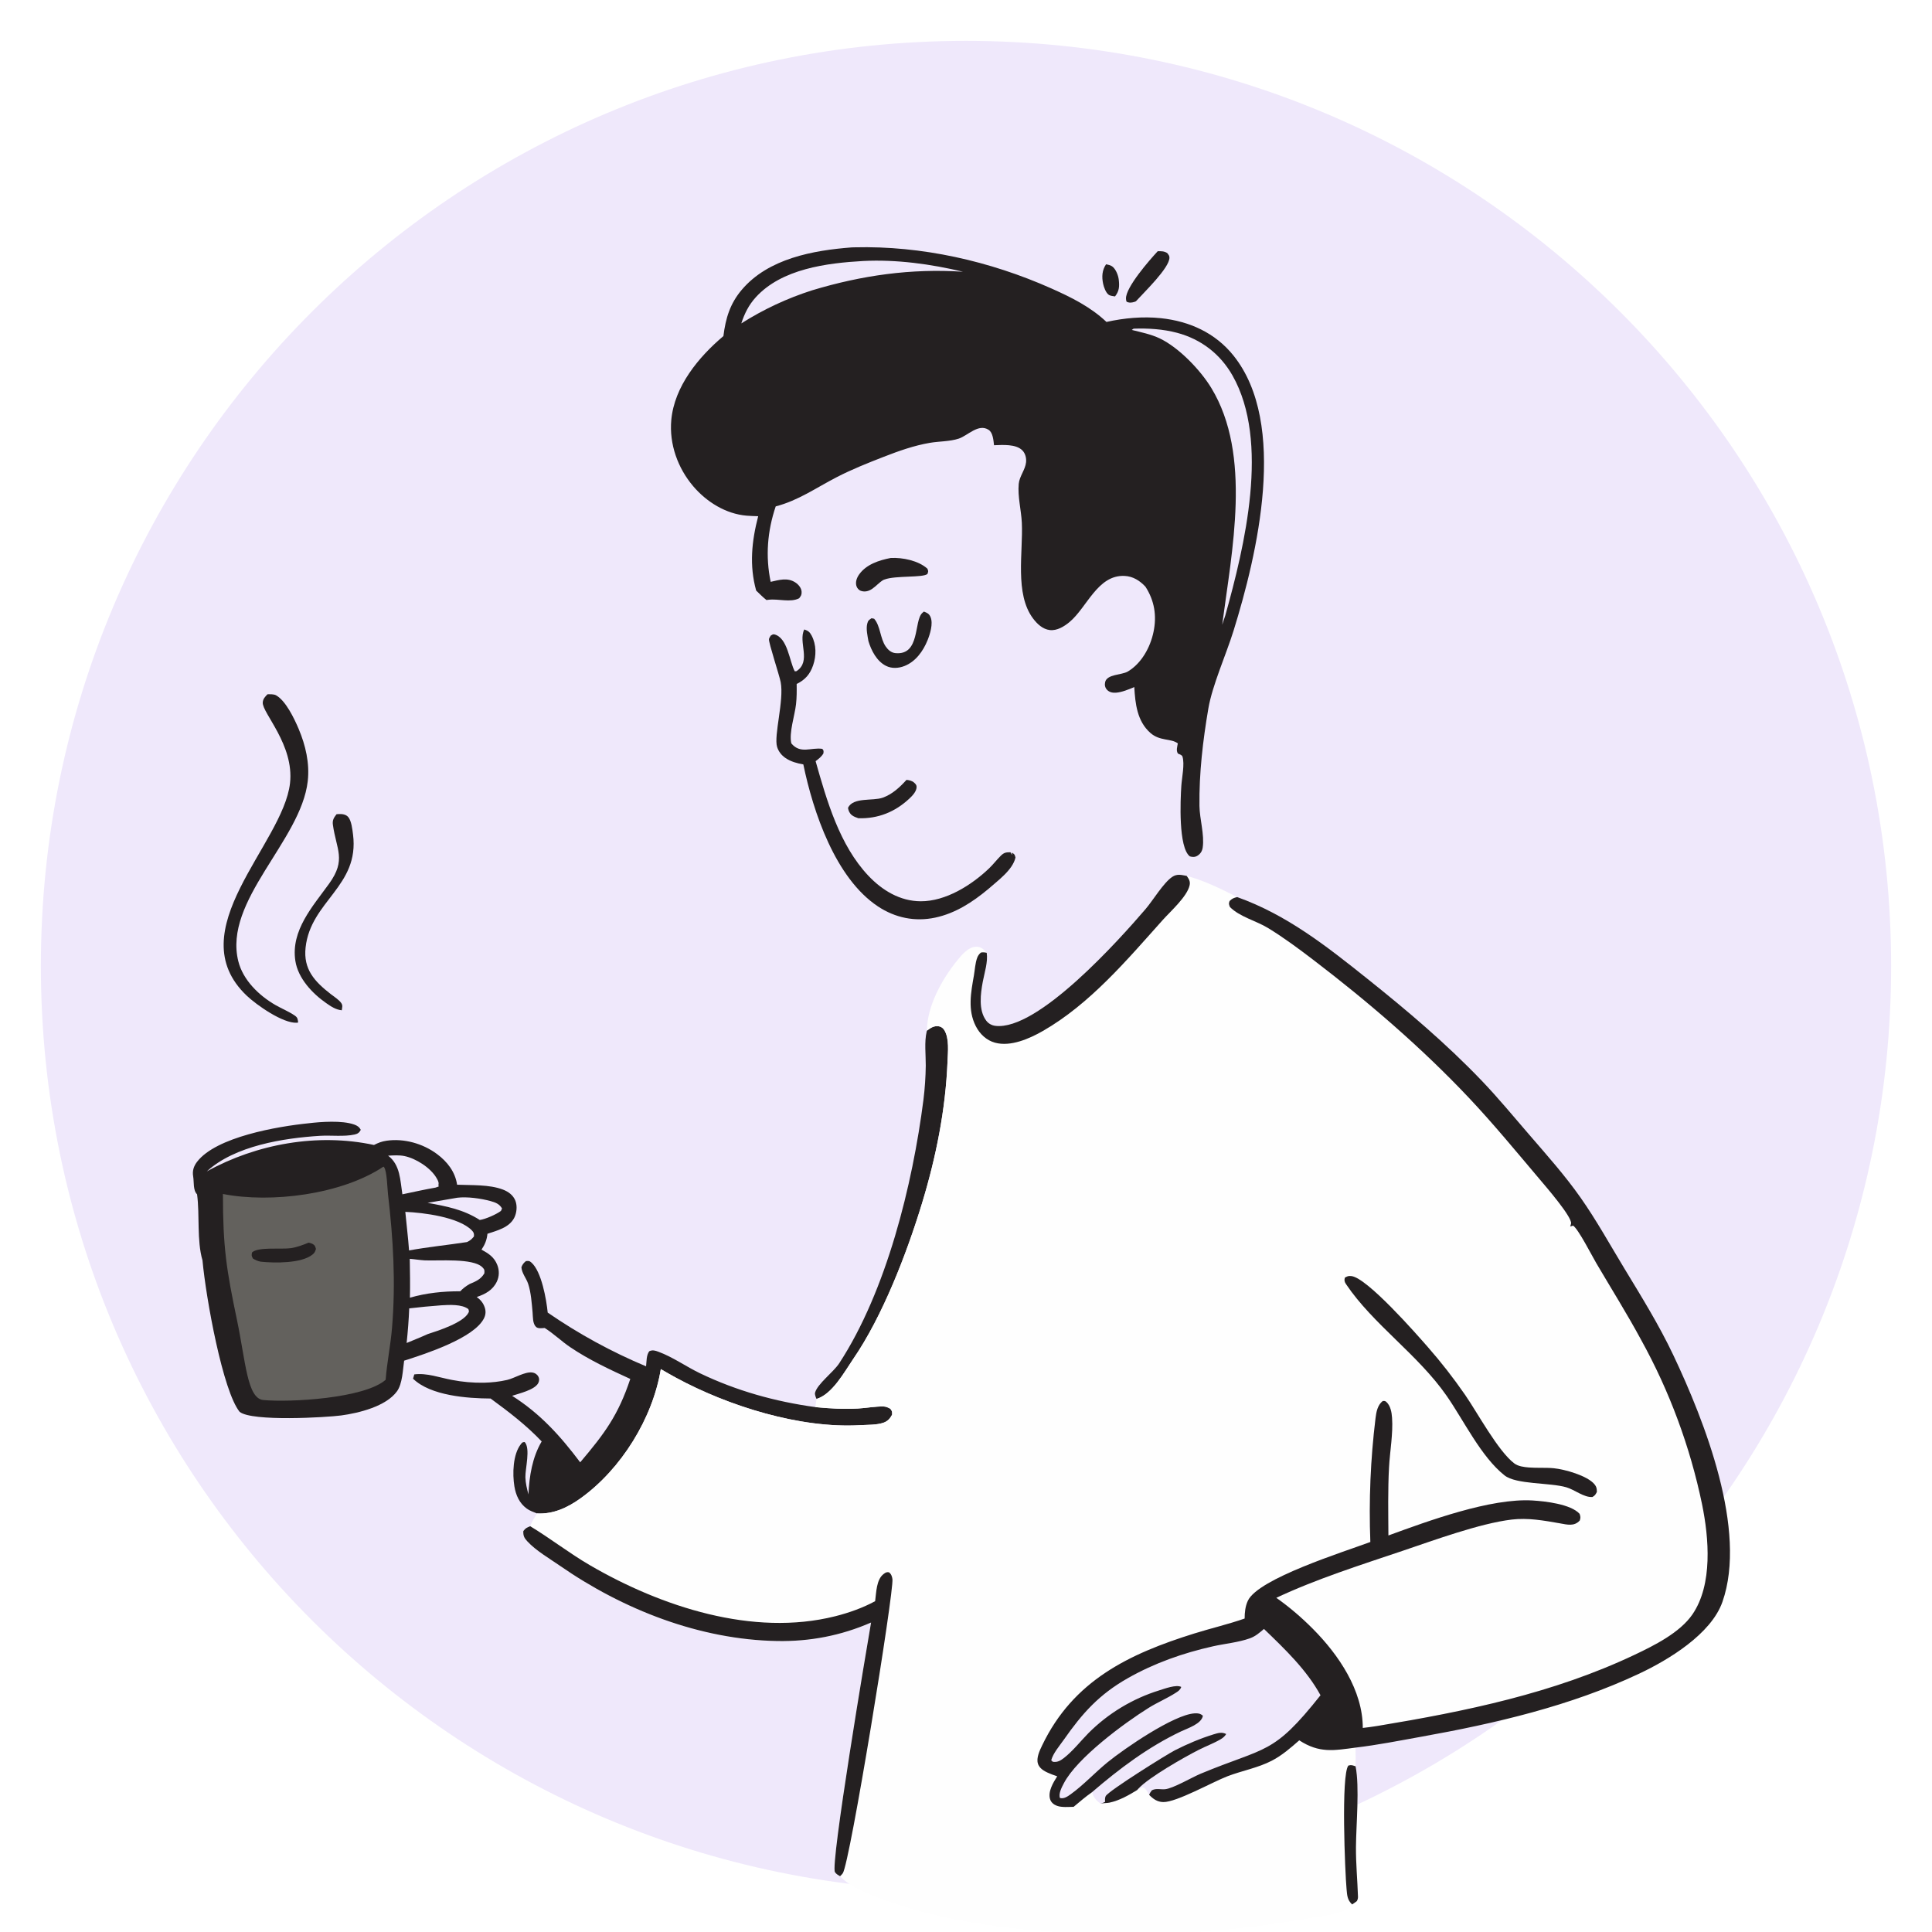
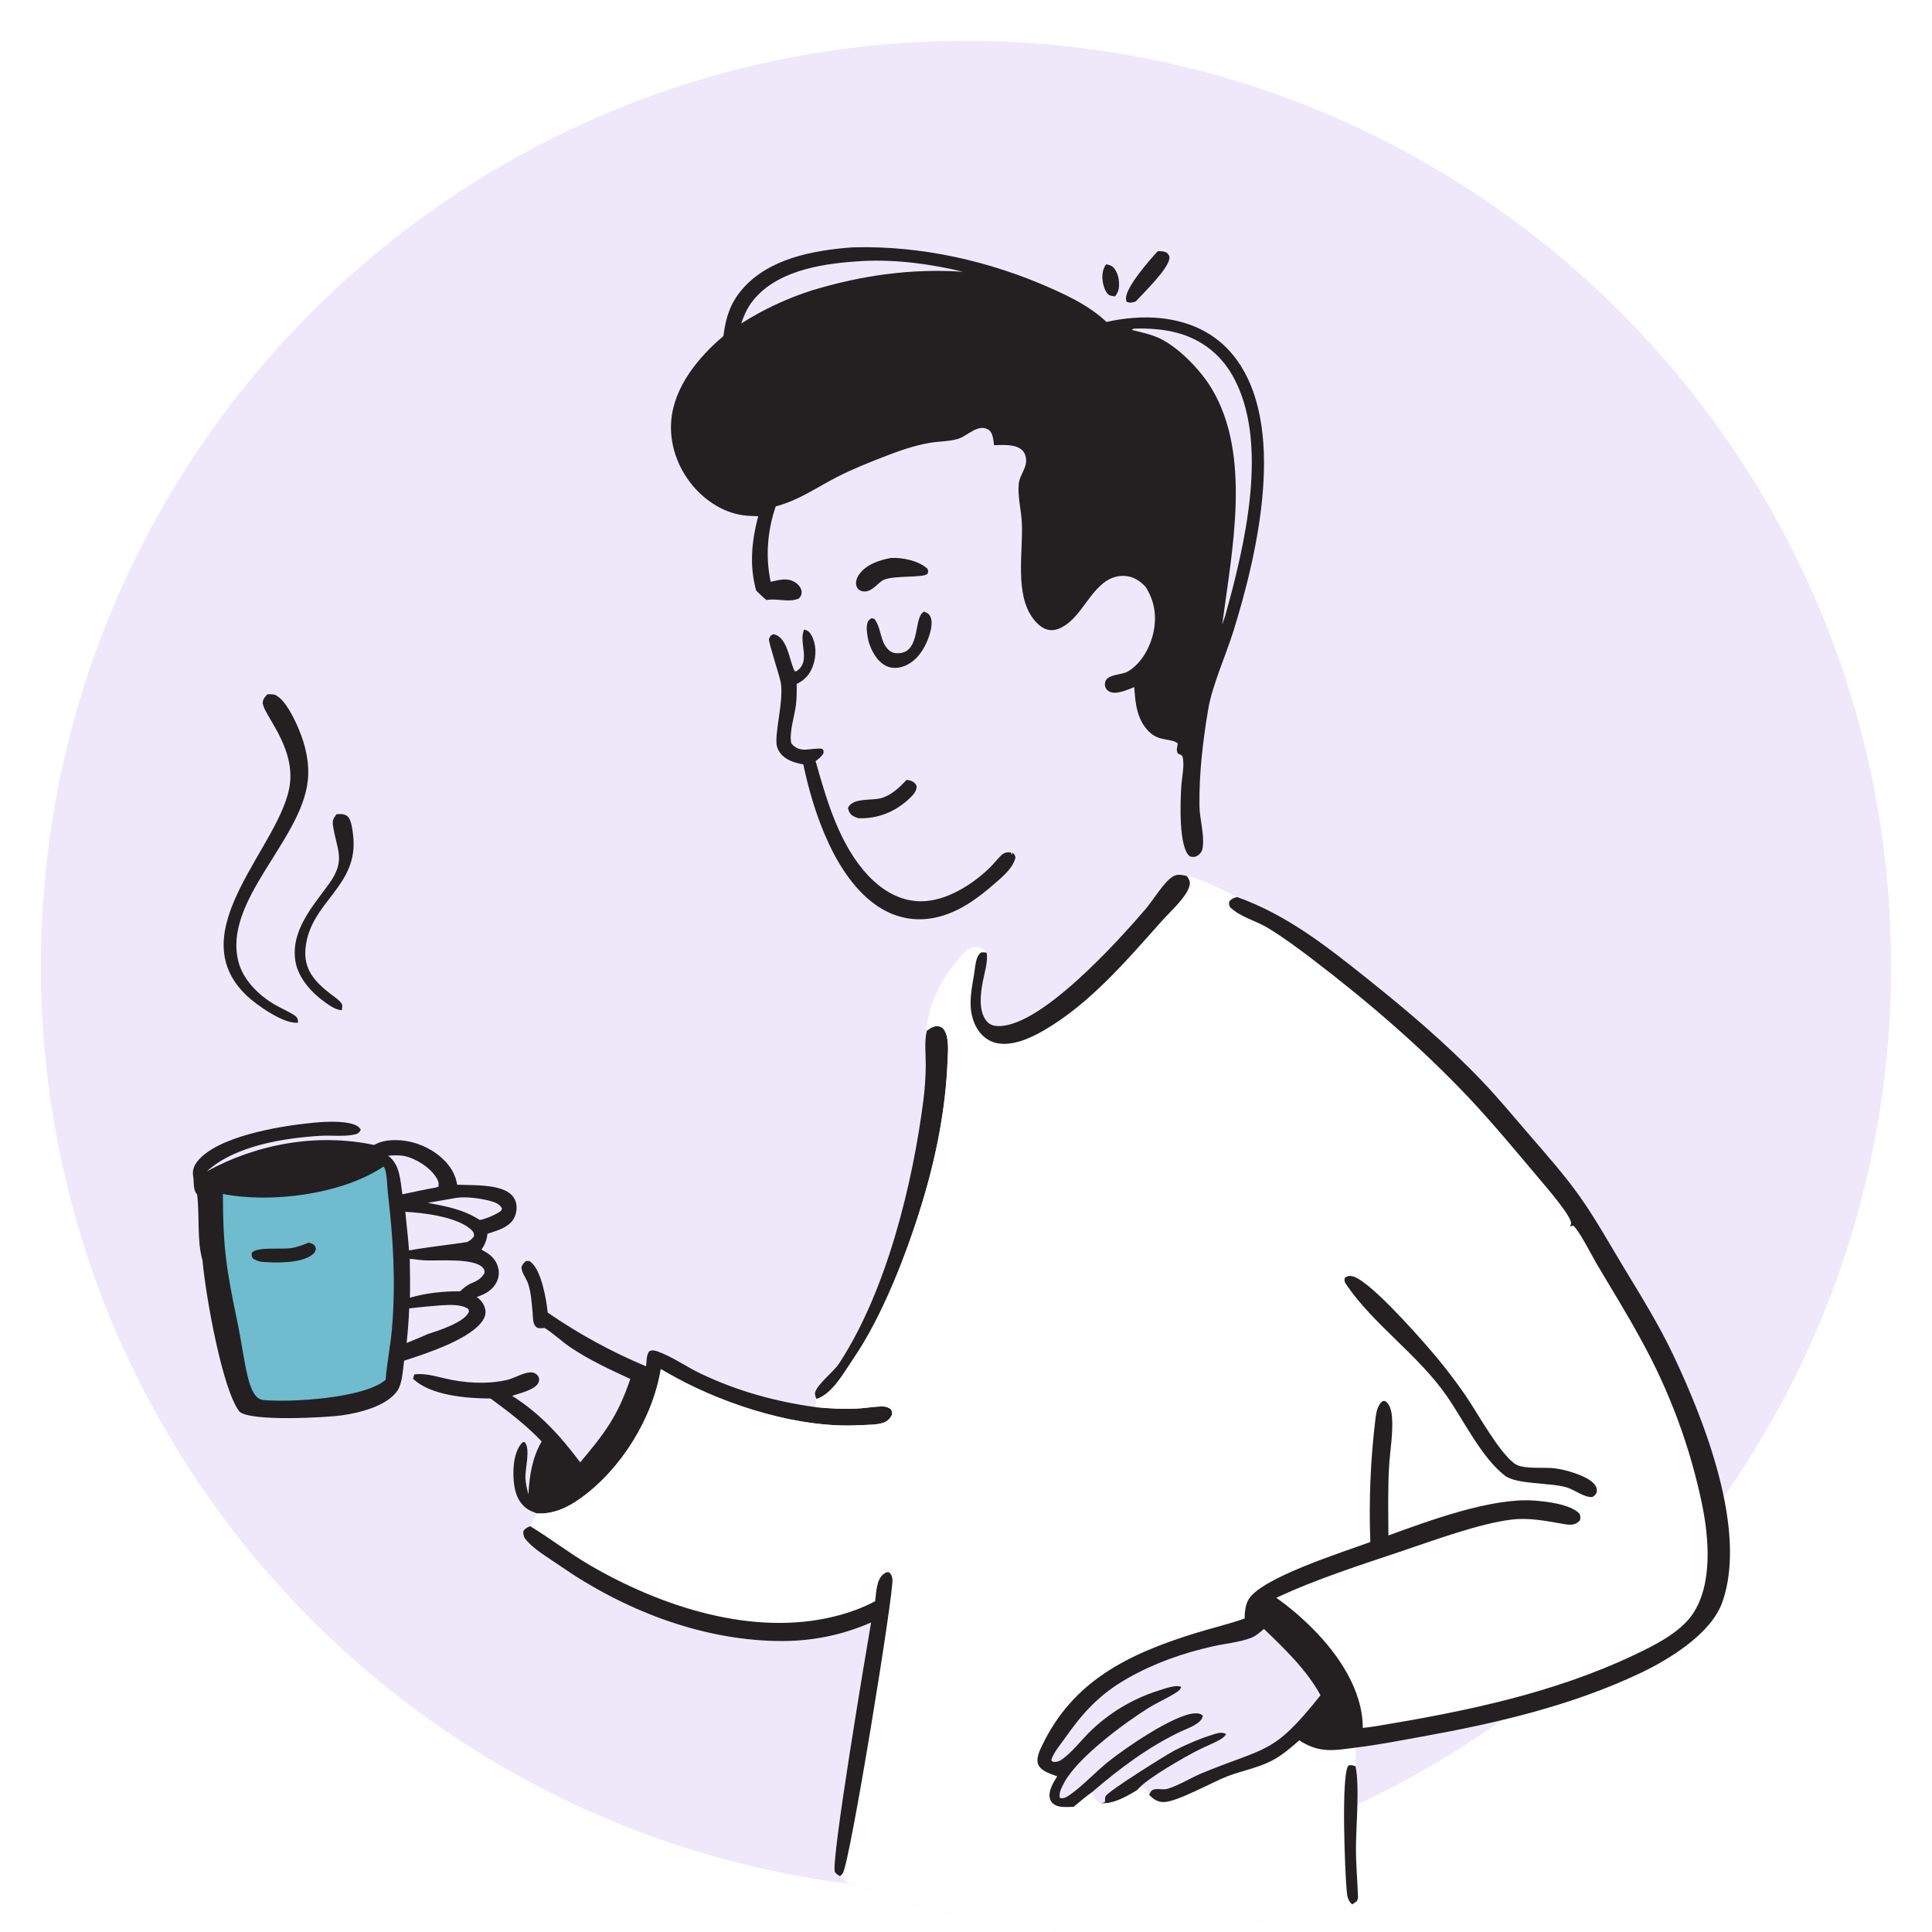
<svg xmlns="http://www.w3.org/2000/svg" width="520" height="520" viewBox="0 0 520 520" fill="none">
  <g clip-path="url(#clip0_411_1078)">
    <rect width="520" height="520" fill="white" />
    <circle cx="260" cy="260" r="249" fill="#EFE8FB" />
    <mask id="mask0_411_1078" style="mask-type:alpha" maskUnits="userSpaceOnUse" x="11" y="11" width="498" height="498">
      <circle cx="260" cy="260" r="249" fill="#EBF7F0" />
    </mask>
    <g mask="url(#mask0_411_1078)">
</g>
    <path d="M297.699 71.135C298.331 71.265 298.999 71.384 299.503 71.82C300.369 72.569 300.98 74.127 301.11 75.245C301.323 77.078 301.261 78.318 300.11 79.782C299.573 79.703 298.816 79.642 298.371 79.311C297.629 78.76 297.101 77.283 296.915 76.413C296.509 74.516 296.606 72.734 297.699 71.135Z" fill="#242021" />
    <path d="M311.603 67.617C312.595 67.611 313.276 67.573 314.161 68.105C314.475 68.549 314.75 68.752 314.758 69.323C314.795 72.109 307.827 78.763 305.744 81.084C305.637 81.132 305.534 81.192 305.422 81.228C304.609 81.483 303.977 81.569 303.227 81.209C303.104 80.838 303.081 80.841 303.062 80.385C302.936 77.35 309.465 69.919 311.603 67.617Z" fill="#242021" />
    <path d="M243.988 209.901C244.668 209.969 245.486 210.144 246.015 210.626C246.371 210.952 246.692 211.249 246.704 211.748C246.733 212.985 245.584 214.165 244.74 214.953C240.889 218.551 236.305 220.394 231.027 220.229C230.443 220.025 229.771 219.794 229.282 219.401C228.653 218.896 228.352 218.208 228.24 217.43C229.641 214.495 234.884 215.66 237.585 214.698C240.189 213.77 242.164 211.896 243.988 209.901Z" fill="#242021" />
    <path d="M239.743 150.181C242.912 150.014 247.188 150.883 249.605 153.055C249.899 153.761 249.869 153.745 249.626 154.476C248.453 155.543 241.06 154.86 238.103 155.965L237.733 156.107C236.628 156.77 235.801 157.776 234.733 158.496C233.842 159.098 232.836 159.391 231.766 159.046C231.138 158.844 230.664 158.297 230.492 157.667C230.191 156.569 230.637 155.451 231.271 154.568C233.195 151.887 236.643 150.778 239.743 150.181Z" fill="#242021" />
    <path d="M248.672 164.605C249.577 164.978 250.097 165.186 250.48 166.134C251.188 167.888 250.313 170.698 249.641 172.347C248.459 175.251 246.464 178.057 243.454 179.249C241.848 179.885 240.01 180.002 238.438 179.201C235.964 177.941 234.515 175.1 233.741 172.566C233.498 171.15 233.064 169.301 233.415 167.882C233.635 166.988 233.861 166.895 234.575 166.398L235.276 166.533C236.983 168.464 236.871 171.819 238.401 174.023C239.026 174.925 239.881 175.685 241.025 175.791C247.746 176.413 245.911 167.061 248.263 164.95C248.396 164.83 248.536 164.72 248.672 164.605Z" fill="#242021" />
    <path d="M90.58 219.15C90.738 219.137 90.896 219.123 91.055 219.113C91.989 219.053 93.054 219.143 93.713 219.891C94.595 220.892 94.851 223.288 95.018 224.607C96.792 238.56 83.621 242.487 82.25 255.02C81.606 260.896 84.684 264.178 88.997 267.542C89.874 268.226 91.215 269.061 91.842 269.963C92.309 270.635 92.084 271.163 91.987 271.92C90.366 271.75 89.145 270.925 87.837 270.018C84.058 267.397 80.221 263.316 79.497 258.626C78.229 250.408 84.219 243.911 88.611 237.798C93.238 231.355 90.545 228.747 89.598 221.984C89.424 220.747 89.847 220.098 90.58 219.15Z" fill="#242021" />
    <path d="M71.997 186.862C72.708 186.863 73.684 186.791 74.321 187.153C76.929 188.637 79.204 193.398 80.37 196.152C82.245 200.581 83.376 205.421 82.83 210.244C81.013 226.311 60.071 242.398 64.141 258.719C65.409 263.802 69.702 267.95 74.135 270.504C75.808 271.468 77.753 272.249 79.333 273.338C80.132 273.888 80.132 274.291 80.243 275.21C80.13 275.23 80.018 275.264 79.902 275.27C76.15 275.493 69.047 270.49 66.424 268.002C47.973 250.501 76.21 227.255 78.059 210.793C79.219 200.465 70.534 191.881 70.72 189.068C70.786 188.088 71.36 187.524 71.997 186.862Z" fill="#242021" />
    <path d="M249.482 277.402C250.509 276.628 251.395 276.015 252.736 276.239C253.359 276.342 253.864 276.755 254.187 277.292C255.538 279.537 255.131 283.165 255.03 285.701C254.512 298.646 251.929 311.497 248.164 323.869C244.087 337.266 237.55 354.292 229.616 365.81C227.274 369.25 224.004 375.281 219.765 376.525C219.565 376.071 219.247 375.318 219.377 374.834C220.018 372.457 224.321 369.309 225.868 366.943C238.604 347.464 245.637 318.801 248.553 295.96C248.925 292.926 249.131 289.88 249.171 286.823C249.193 283.928 248.753 280.46 249.417 277.651C249.436 277.568 249.46 277.485 249.482 277.402Z" fill="#242021" />
    <path d="M216.471 169.419C217.502 169.76 217.941 170.098 218.453 171.068C219.742 173.508 219.741 176.479 218.854 179.057C218.019 181.486 216.705 182.97 214.423 184.094C214.451 185.952 214.457 187.718 214.248 189.571C213.909 192.586 212.316 197.238 212.986 200.084C215.453 203.035 218.26 201.109 221.328 201.553C221.781 202.133 221.66 202.088 221.625 202.773C221.078 203.709 220.375 204.218 219.521 204.869C222.528 215.5 225.965 227.499 233.724 235.704C237.453 239.648 242.229 242.554 247.81 242.578C254.554 242.607 261.474 238.242 266.199 233.737C267.32 232.668 268.261 231.418 269.363 230.325C270.247 229.448 270.787 229.389 271.961 229.385L272.43 230.113L272.371 229.477C273.101 229.961 273.083 229.943 273.318 230.789C272.597 234.176 268.437 237.105 265.929 239.341C261.722 242.836 257.135 245.824 251.708 246.979C246.256 248.141 240.935 247.036 236.303 243.965C224.834 236.361 218.871 218.543 216.216 205.74C214.521 205.446 212.862 204.999 211.421 204.022C210.357 203.301 209.533 202.263 209.156 201.026C208.229 197.985 211.069 188.521 210.124 183.609C209.749 181.661 206.838 172.933 206.972 172.025C207.024 171.675 207.285 171.391 207.442 171.074C207.767 170.9 208.017 170.646 208.401 170.741C212.031 171.63 212.468 178.054 213.918 180.688L214.368 180.646C218.467 177.987 214.755 172.82 216.471 169.419Z" fill="#242021" />
    <path d="M169.642 371.14C164.116 368.615 158.48 365.984 153.439 362.57C151.07 360.968 149.026 358.945 146.595 357.425C145.889 357.473 144.818 357.654 144.269 357.133C143.337 356.244 143.457 354.446 143.347 353.251C143.123 350.811 142.933 347.877 142.154 345.544C141.631 343.979 140.478 342.765 140.335 341.086C140.644 340.289 140.903 339.964 141.558 339.421C142.261 339.377 142.426 339.292 142.99 339.779C145.762 342.167 147.069 349.803 147.415 353.284C149.489 354.713 151.599 356.089 153.744 357.41C155.889 358.731 158.067 359.996 160.278 361.204C162.488 362.412 164.729 363.561 166.999 364.651C169.269 365.744 171.566 366.777 173.89 367.752C174.049 366.427 173.931 364.788 174.748 363.688C175.645 363.282 176.296 363.489 177.206 363.821C181.045 365.223 184.69 367.837 188.406 369.619C198.281 374.358 208.65 377.241 219.482 378.728C223.278 379.097 227.047 379.315 230.862 379.108C233.121 378.983 235.501 378.521 237.748 378.554C238.493 378.566 239.011 378.828 239.644 379.171C240.147 379.876 240.137 379.905 240.111 380.773C239.568 381.791 238.914 382.537 237.785 382.928C235.957 383.563 233.432 383.474 231.496 383.585C215.376 384.526 196.043 378.459 181.973 370.83C180.588 370.077 179.217 369.301 177.859 368.501C175.679 381.743 167.218 395.392 156.306 403.242C152.819 405.752 148.944 407.586 144.541 407.346C143.621 406.981 142.571 406.623 141.769 406.032C139.781 404.574 138.838 402.415 138.45 400.057C137.899 396.709 138.03 391.417 140.208 388.682C140.584 388.213 140.599 388.173 141.217 388.125C142.833 389.856 141.348 395.281 141.409 397.617C141.451 399.208 141.832 400.695 142.231 402.223C142.463 397.304 143.257 392.266 145.794 387.962C141.549 383.504 136.995 380.042 132.046 376.414C125.833 376.381 115.892 375.676 111.172 371.077L111.508 369.922C114.855 369.475 118.333 370.793 121.611 371.402C123.036 371.68 124.472 371.882 125.919 372.007C127.365 372.135 128.815 372.185 130.267 372.158C132.356 372.103 134.466 371.882 136.503 371.409C138.476 370.948 141.265 369.15 143.258 369.405C143.948 369.494 144.539 369.874 144.883 370.49C145.215 371.081 145.159 371.771 144.824 372.343C143.784 374.126 139.721 375.052 137.835 375.683C145.435 380.507 150.791 386.456 156.161 393.587C162.748 385.811 166.397 380.906 169.642 371.14Z" fill="#242021" />
    <path d="M82.978 302.337C86.357 301.93 92.058 301.514 95.317 302.664C96.146 302.957 96.7 303.324 97.1 304.101C96.713 304.855 96.277 305.17 95.433 305.358C92.623 305.984 89.071 305.528 86.151 305.708C76.349 306.314 63.175 308.379 55.659 315.288C69.125 307.849 85.546 304.918 100.659 308.172C101.79 307.594 102.75 307.213 104.026 307.028C108.731 306.345 113.812 307.779 117.607 310.6C120.387 312.667 122.515 315.384 123.029 318.868C126.899 319.034 131.695 318.783 135.332 320.163C136.826 320.732 138.155 321.684 138.736 323.227C139.259 324.618 139.079 326.449 138.413 327.762C137.073 330.409 133.782 331.213 131.199 332.07C131.021 333.741 130.537 334.941 129.602 336.34C131.496 337.384 133.005 338.336 133.836 340.44C134.425 341.931 134.404 343.54 133.703 344.991C132.605 347.261 130.605 348.316 128.319 349.091C129.324 349.844 129.991 350.59 130.428 351.789C130.8 352.808 130.765 353.786 130.291 354.768C127.678 360.167 114.375 364.434 108.772 366.228C108.42 368.675 108.324 372.432 106.853 374.465C103.903 378.551 96.536 380.33 91.835 380.968C87.87 381.504 67.819 382.676 64.5 380C60 374.465 55.461 349.639 54.5 339.23C52.932 333.852 53.791 326.995 53.042 321.451C51.914 320.348 52.259 318.189 51.986 316.587C51.735 315.122 52.143 313.867 53.042 312.697C58.197 305.984 74.753 303.18 82.978 302.337ZM110.289 338.813C110.351 342.304 110.412 345.788 110.329 349.28C114.686 348.006 119.339 347.526 123.872 347.552C124.664 346.714 125.422 346.161 126.42 345.585C128.101 344.873 129.397 344.349 130.366 342.725C130.409 341.898 130.463 341.717 129.832 341.086C127.294 338.554 118.04 339.403 114.333 339.23C112.976 339.163 111.642 338.916 110.289 338.813ZM109.09 326.172C109.409 329.634 109.85 333.096 110.097 336.558C115.272 335.605 120.486 335.107 125.681 334.306C126.575 333.882 126.94 333.553 127.564 332.789C127.61 332.025 127.545 331.723 126.993 331.154C123.487 327.563 113.88 326.371 109.09 326.172ZM118.777 351.324C115.892 351.536 113.013 351.811 110.14 352.151C110.017 355.277 109.771 358.355 109.448 361.466C111.346 360.669 113.278 359.913 115.151 359.06C117.857 358.196 124.665 356.019 126.069 353.354C126.321 352.878 126.197 352.83 126.065 352.35C124.339 350.992 120.881 351.195 118.777 351.324ZM104.46 311.051C107.744 313.527 107.705 317.661 108.301 321.451C111.277 320.831 114.251 320.163 117.246 319.639L118.048 319.362L118.159 318.993L117.964 319.263C118.183 318.296 117.988 317.916 117.481 317.044C115.874 314.287 111.933 311.778 108.815 311.147C107.445 310.87 105.849 310.969 104.46 311.051ZM123.056 322.374L115.084 323.747C120.206 324.684 124.676 325.518 129.14 328.36C130.711 328.124 133.559 326.869 134.827 325.924L135.124 325.264C134.437 324.046 133.355 323.636 132.04 323.274C129.434 322.558 125.705 322.038 123.056 322.374Z" fill="#242021" />
-     <path d="M103.207 314C103.262 314.048 103.327 314.085 103.371 314.144C104.162 315.228 104.242 319.787 104.426 321.359C105.847 333.54 106.533 345.173 105.512 357.428C105.123 362.105 104.158 366.697 103.799 371.37C98.057 376.406 77.989 377.5 70.867 376.816C66.511 376.397 66.129 366.475 63.78 355.261C60.945 341.727 60 335.712 60 321.359C72.954 323.909 91.989 321.493 103.207 314Z" fill="#63615D" />
+     <path d="M103.207 314C103.262 314.048 103.327 314.085 103.371 314.144C104.162 315.228 104.242 319.787 104.426 321.359C105.847 333.54 106.533 345.173 105.512 357.428C105.123 362.105 104.158 366.697 103.799 371.37C98.057 376.406 77.989 377.5 70.867 376.816C66.511 376.397 66.129 366.475 63.78 355.261C60.945 341.727 60 335.712 60 321.359C72.954 323.909 91.989 321.493 103.207 314Z" fill="#6EBCCE" />
    <path d="M83.078 334.454C83.353 334.527 83.817 334.638 84.06 334.764C84.761 335.133 84.832 335.457 85.039 336.151C84.799 336.89 84.735 337.155 84.111 337.665C81.127 340.086 73.842 339.971 70.191 339.584C69.324 339.414 68.823 339.181 68.081 338.739C67.685 337.975 67.68 337.952 67.829 337.104C69.448 335.528 75.764 336.31 78.274 335.945C79.979 335.694 81.492 335.096 83.078 334.454Z" fill="#242021" />
    <path d="M229.243 66.588L229.969 66.568C248.058 66.105 266.449 70.273 282.947 77.622C288.293 80.003 293.526 82.585 297.807 86.652C302.524 85.593 307.629 85.128 312.447 85.639C320.151 86.454 327.101 89.591 332.002 95.713C346.722 114.097 338.405 149.19 331.994 169.814C330.018 176.17 326.296 184.434 325.229 190.692C323.759 199.287 322.721 208.165 322.835 216.895C322.883 220.442 324.213 224.664 323.711 228.102C323.57 229.067 323.131 229.8 322.285 230.324C321.632 230.73 320.956 230.709 320.247 230.493C317.143 228.114 317.695 215.379 317.961 211.449C318.111 209.247 318.898 205.657 318.265 203.636C318.125 203.187 317.44 203.014 317.031 202.816C316.508 201.956 316.855 201.06 317.012 200.085C315.162 198.686 312.196 199.535 309.626 197.267C306.049 194.111 305.552 189.375 305.296 184.928C303.807 185.548 301.996 186.318 300.383 186.437C299.487 186.502 298.575 186.34 297.941 185.646C297.404 185.058 297.279 184.34 297.454 183.58C297.951 181.419 301.908 181.717 303.546 180.744C307.25 178.541 309.6 174.23 310.466 170.103C311.382 165.737 310.733 161.666 308.296 157.904C306.781 156.288 304.963 155.118 302.684 155.01C295.4 154.666 292.563 163.542 287.819 167.457C286.394 168.633 284.483 169.807 282.552 169.579C280.655 169.356 279.174 167.951 278.07 166.494C273.045 159.862 275.405 148.582 275.028 140.717C274.862 137.28 273.875 133.66 274.192 130.234C274.381 128.191 275.953 126.447 276.166 124.421C276.282 123.311 275.983 122.065 275.193 121.245C273.466 119.45 269.822 119.764 267.542 119.835C267.392 118.579 267.269 116.462 266.097 115.695C263.356 113.903 260.467 117.254 258.049 118.055C255.674 118.84 252.758 118.766 250.277 119.189C246.007 119.917 241.886 121.383 237.865 122.948C233.56 124.624 229.308 126.315 225.198 128.435C219.655 131.294 214.911 134.696 208.783 136.298C206.54 142.936 205.992 149.738 207.427 156.603C209.683 156.095 211.946 155.381 214.065 156.765C214.912 157.318 215.708 158.248 215.755 159.304C215.791 160.128 215.557 160.415 215.093 161.026C212.734 162.246 209.515 161.1 206.839 161.428L206.291 161.498C205.311 160.726 204.426 159.813 203.523 158.953C201.644 152.209 202.322 145.63 204.067 138.941C203.04 138.908 202.008 138.879 200.983 138.796C195.375 138.34 190.165 135.087 186.579 130.869C182.413 125.97 180.098 119.516 180.677 113.069C181.492 103.993 188.023 96.102 194.704 90.46C195.309 85.645 196.49 81.71 199.673 77.968C206.806 69.581 218.845 67.385 229.243 66.588ZM305.114 88.46L304.619 88.8C307.113 89.425 309.823 89.969 312.153 91.085C317.295 93.547 323.072 99.561 326.026 104.423C337.006 122.492 331.536 148.317 328.955 168.149L329.786 165.673C334.993 147.03 341.836 118.837 331.714 101.042C328.419 95.25 323.249 91.29 316.811 89.575C313.055 88.575 308.986 88.322 305.114 88.46ZM232.353 70.246C222.575 70.798 210.387 72.33 203.404 80.029C201.512 82.116 200.391 84.383 199.524 87.044C201.008 86.103 202.52 85.21 204.062 84.365C205.603 83.52 207.17 82.726 208.762 81.981C210.355 81.237 211.969 80.545 213.606 79.904C215.243 79.264 216.899 78.676 218.573 78.142C231.97 74.102 245.196 72.221 259.192 73.138C250.558 71.067 241.245 69.793 232.353 70.246Z" fill="#242021" />
    <path d="M265.577 256.446C265.933 258.975 264.993 261.711 264.526 264.2C263.919 267.44 263.32 271.885 265.436 274.695C266.034 275.487 266.908 275.982 267.894 276.103C279.295 277.505 301.287 252.887 308.328 244.675C310.313 242.36 313.145 237.582 315.523 236.002C316.827 235.136 317.971 235.494 319.404 235.745C324.213 237.034 328.563 239.207 332.984 241.448C346.352 246.219 357.022 254.649 367.979 263.398C378.74 271.988 389.181 280.826 398.724 290.783C403.24 295.496 407.376 300.516 411.638 305.455C416.384 310.958 421.214 316.373 425.398 322.326C429.682 328.419 433.324 335.018 437.187 341.389C441.84 349.069 446.526 356.609 450.378 364.74C458.784 382.481 470.361 411.86 463.596 431.148C460.549 439.832 449.056 446.763 441.168 450.476C422.666 459.186 402.461 463.866 382.43 467.461C376.576 468.513 370.756 469.672 364.844 470.369C364.873 472.048 364.878 473.727 364.858 475.407C365.966 480.988 365.002 491.067 364.958 497.15C364.928 501.608 365.357 506.041 365.505 510.492C365.519 510.96 365.416 511.274 365.202 511.684C364.784 511.994 364.374 512.308 363.931 512.581C363.702 512.85 363.643 512.935 363.414 513.164C361.302 515.234 355.6 515.721 352.764 516.227C347.889 517.098 342.994 517.839 338.08 518.449C333.166 519.059 328.238 519.539 323.297 519.888C318.357 520.235 313.411 520.451 308.46 520.534C303.508 520.618 298.558 520.57 293.609 520.39C274.683 519.826 254.366 517.604 236.557 510.82C232.964 509.451 228.791 507.838 226.102 504.985C225.547 504.653 225.106 504.439 224.731 503.896C223.414 501.984 233.306 443.298 234.449 436.706C226.35 440.234 218.022 441.836 209.184 441.685C188.302 441.32 167.705 433.222 150.675 421.408C147.835 419.437 144.284 417.392 141.932 414.857C141.076 413.934 140.793 413.336 140.854 412.081C141.491 411.251 141.768 411.181 142.704 410.782C143.132 409.549 143.873 408.461 144.541 407.346C148.944 407.586 152.819 405.752 156.306 403.242C167.218 395.392 175.679 381.743 177.859 368.501C179.217 369.3 180.588 370.077 181.973 370.83C196.043 378.458 215.376 384.526 231.497 383.585C233.432 383.474 235.957 383.563 237.785 382.928C238.914 382.537 239.568 381.791 240.111 380.773C240.137 379.905 240.147 379.876 239.644 379.171C239.011 378.828 238.493 378.566 237.748 378.554C235.501 378.521 233.121 378.983 230.862 379.108C227.047 379.315 223.278 379.097 219.482 378.728C219.535 377.993 219.662 377.259 219.765 376.525C224.004 375.281 227.274 369.25 229.616 365.81C237.55 354.291 244.087 337.266 248.164 323.868C251.929 311.497 254.512 298.645 255.03 285.7C255.131 283.165 255.538 279.537 254.187 277.292C253.864 276.754 253.359 276.342 252.736 276.238C251.395 276.015 250.509 276.628 249.482 277.402C249.528 270.737 253.565 263.522 257.649 258.493C258.872 256.986 260.67 254.813 262.793 254.815C264.081 254.816 264.8 255.524 265.577 256.446ZM332.984 241.448C332.046 241.688 331.65 241.82 330.938 242.527C330.679 243.295 330.76 243.346 331.037 244.122C333.693 246.786 338.047 247.802 341.256 249.751C345.488 252.325 349.602 255.389 353.539 258.396C368.234 269.615 382.696 282.048 395.396 295.517C402.051 302.574 408.248 310.128 414.515 317.528C416.066 319.358 423.098 327.493 422.858 329.279C422.817 329.582 422.714 329.829 422.61 330.113L423.404 329.873C424.83 330.815 428.434 337.919 429.649 339.986C433.678 346.84 437.944 353.642 441.718 360.632C442.673 362.362 443.596 364.109 444.488 365.873C445.377 367.635 446.233 369.414 447.058 371.21C447.88 373.006 448.669 374.817 449.425 376.643C450.181 378.468 450.901 380.308 451.586 382.16C452.273 384.013 452.924 385.878 453.539 387.756C454.157 389.63 454.738 391.518 455.283 393.417C455.827 395.317 456.336 397.225 456.811 399.141C457.284 401.061 457.721 402.987 458.122 404.921C459.954 413.923 461.036 426.442 455.534 434.499C452.151 439.445 445.212 442.895 439.945 445.39C418.06 455.765 394.495 460.611 370.76 464.538C369.443 464.752 368.12 464.933 366.793 465.081C366.797 454.938 360.275 445.372 353.388 438.437C350.308 435.337 347.084 432.572 343.516 430.052C354.348 424.966 366.158 421.234 377.496 417.411C385.842 414.595 398.284 410.014 406.874 408.992C411.25 408.468 415.531 409.247 419.818 410C421.794 410.343 423.711 410.908 425.203 409.232C425.443 408.391 425.413 408.295 425.155 407.453C422.798 404.836 415.885 404.054 412.447 403.855C401.157 403.198 384.468 409.343 373.688 413.277C373.655 407.176 373.526 401.024 373.858 394.93C374.095 390.59 374.974 385.899 374.671 381.588C374.571 380.153 374.272 378.381 373.164 377.359C372.772 377.001 372.665 377.089 372.182 377.071C370.782 378.156 370.435 380.005 370.232 381.677C369.552 387.208 369.095 392.758 368.862 398.326C368.63 403.894 368.62 409.462 368.832 415.03C361.675 417.699 338.689 424.855 335.872 430.83C335.166 432.325 335 434.004 335 435.632C330.502 437.204 325.963 438.245 321.439 439.659C303.821 445.158 288.874 452.318 280.509 469.749C279.85 471.122 278.882 473.112 279.358 474.669C279.857 476.301 281.699 477.013 283.135 477.589C283.602 477.777 284.075 477.936 284.552 478.094C283.483 479.777 281.99 482.221 282.644 484.284C282.922 485.158 283.676 485.749 284.515 486.044C285.821 486.505 287.584 486.325 288.965 486.31C290.582 484.97 292.178 483.575 293.904 482.379C294.394 483.855 294.984 484.553 296.223 485.468C296.973 485.251 297.831 485.347 298.614 485.18C301.277 484.619 303.755 483.206 306.048 481.8L307.509 481.028C308.507 481.338 308.715 482.235 309.29 483.069C310.35 484.184 311.483 484.992 313.089 485.025C316.646 485.099 326.325 479.633 330.373 478.079C334.298 476.577 338.582 475.828 342.327 473.883C345.071 472.455 347.387 470.436 349.695 468.41C355.112 471.927 358.961 471.148 364.844 470.369C370.756 469.672 376.576 468.513 382.43 467.461C402.461 463.866 422.666 459.186 441.168 450.476C449.056 446.763 460.549 439.832 463.596 431.148C470.361 411.86 458.784 382.481 450.378 364.74C446.526 356.609 441.84 349.069 437.187 341.389C433.324 335.018 429.682 328.419 425.398 322.326C421.214 316.373 416.384 310.958 411.638 305.455C407.376 300.516 403.24 295.496 398.724 290.783C389.181 280.826 378.74 271.988 367.979 263.398C357.022 254.649 346.352 246.219 332.984 241.448Z" fill="#FEFEFE" />
    <path d="M363.931 512.581C362.602 511.348 362.587 510.126 362.424 508.388C362.026 504.147 360.91 477.633 362.919 475.201C363.772 474.965 364.035 475.145 364.858 475.407C365.966 480.988 365.002 491.067 364.958 497.15C364.928 501.608 365.357 506.041 365.504 510.492C365.519 510.96 365.416 511.274 365.202 511.684C364.784 511.994 364.374 512.308 363.931 512.581Z" fill="#242021" />
    <path d="M362.31 345.666C361.852 344.987 361.79 344.67 361.959 343.891C362.661 343.5 362.897 343.363 363.739 343.459C367.983 343.954 381.082 358.875 384.295 362.551C387.907 366.659 391.197 370.9 394.314 375.399C397.675 380.256 403.177 390.524 407.554 393.864C408.617 394.676 410.198 394.864 411.487 394.971C413.714 395.152 415.978 394.964 418.201 395.178C421.104 395.455 427.282 397.174 429.18 399.522C429.745 400.223 429.778 400.673 429.804 401.552C429.398 402.308 429.332 402.482 428.608 402.921C426.337 403.094 423.847 400.972 421.591 400.308C417.152 399.005 408.089 399.592 404.946 397.101C398.65 392.114 394.004 382.363 389.373 375.698C381.675 364.61 369.602 356.479 362.31 345.666Z" fill="#242021" />
    <path d="M142.704 410.782C148.183 414.093 153.212 418.042 158.778 421.282C177.96 432.436 202.637 440.574 224.769 435.023C228.455 434.097 232.2 432.775 235.544 430.96C235.86 428.697 235.834 425.102 237.876 423.608C238.404 423.22 238.6 423.113 239.234 423.168C239.865 423.608 240.091 424.268 240.198 425.006C240.668 428.225 228.729 501.663 226.827 504.206C226.578 504.542 226.388 504.708 226.102 504.985C225.547 504.653 225.106 504.439 224.731 503.896C223.414 501.985 233.306 443.298 234.449 436.706C226.35 440.234 218.022 441.836 209.184 441.685C188.302 441.32 167.705 433.222 150.675 421.408C147.835 419.437 144.284 417.392 141.932 414.857C141.076 413.934 140.793 413.336 140.854 412.081C141.491 411.251 141.768 411.181 142.704 410.782Z" fill="#242021" />
    <path d="M332.983 241.448C346.352 246.22 357.021 254.649 367.978 263.398C378.74 271.988 389.18 280.827 398.723 290.783C403.24 295.496 407.376 300.516 411.638 305.455C416.383 310.958 421.214 316.373 425.398 322.326C429.682 328.419 433.323 335.018 437.186 341.389C441.839 349.069 446.526 356.609 450.378 364.74C458.783 382.482 470.361 411.86 463.595 431.148C460.548 439.832 449.056 446.764 441.167 450.476C422.665 459.187 402.46 463.867 382.429 467.461C376.576 468.513 370.756 469.672 364.843 470.37C358.96 471.148 355.112 471.927 349.694 468.41C347.386 470.436 345.07 472.455 342.327 473.883C338.582 475.828 334.298 476.577 330.372 478.08C326.325 479.633 316.645 485.099 313.089 485.026C311.483 484.992 310.349 484.184 309.289 483.07C308.714 482.235 308.507 481.339 307.509 481.029L306.048 481.8C303.754 483.206 301.276 484.62 298.613 485.181C297.831 485.347 296.973 485.251 296.222 485.469C294.984 484.553 294.394 483.856 293.904 482.379C292.177 483.575 290.581 484.97 288.965 486.31C287.583 486.325 285.82 486.506 284.514 486.044C283.676 485.749 282.921 485.159 282.644 484.284C281.989 482.221 283.482 479.777 284.552 478.094C284.074 477.936 283.602 477.777 283.134 477.589C281.699 477.013 279.856 476.301 279.357 474.669C278.882 473.112 279.85 471.123 280.509 469.75C288.873 452.318 303.821 445.158 321.439 439.659C325.963 438.245 330.501 437.204 335 435.632C335 434.005 335.166 432.325 335.871 430.831C338.689 424.855 361.674 417.699 368.832 415.03C368.62 409.462 368.63 403.894 368.861 398.326C369.095 392.758 369.552 387.208 370.231 381.677C370.434 380.005 370.781 378.156 372.181 377.071C372.665 377.089 372.772 377.001 373.163 377.359C374.271 378.381 374.571 380.153 374.67 381.588C374.973 385.899 374.094 390.59 373.858 394.931C373.525 401.024 373.655 407.176 373.688 413.277C384.468 409.343 401.157 403.198 412.446 403.855C415.885 404.054 422.798 404.837 425.154 407.453C425.413 408.295 425.442 408.391 425.202 409.232C423.71 410.908 421.794 410.343 419.818 410C415.53 409.247 411.25 408.468 406.874 408.992C398.284 410.015 385.842 414.595 377.495 417.411C366.158 421.235 354.347 424.966 343.516 430.052C347.083 432.573 350.307 435.337 353.387 438.437C360.275 445.372 366.797 454.939 366.793 465.081C368.12 464.933 369.442 464.752 370.759 464.538C394.494 460.611 418.06 455.765 439.945 445.391C445.211 442.896 452.15 439.445 455.533 434.499C461.036 426.442 459.954 413.923 458.122 404.921C457.721 402.987 457.284 401.061 456.811 399.142C456.336 397.225 455.826 395.317 455.282 393.417C454.738 391.518 454.157 389.631 453.539 387.756C452.923 385.878 452.272 384.013 451.585 382.16C450.901 380.308 450.181 378.469 449.425 376.643C448.669 374.817 447.88 373.006 447.058 371.21C446.233 369.414 445.376 367.635 444.487 365.873C443.596 364.109 442.673 362.362 441.717 360.632C437.943 353.642 433.678 346.84 429.649 339.986C428.434 337.919 424.829 330.815 423.404 329.874L422.61 330.113C422.713 329.829 422.816 329.582 422.857 329.279C423.097 327.493 416.066 319.359 414.515 317.528C408.247 310.128 402.051 302.574 395.396 295.517C382.695 282.048 368.233 269.616 353.539 258.396C349.602 255.39 345.488 252.325 341.256 249.751C338.046 247.802 333.692 246.786 331.037 244.122C330.76 243.346 330.679 243.295 330.937 242.528C331.65 241.82 332.045 241.688 332.983 241.448ZM293.904 482.379C294.394 483.856 294.984 484.553 296.222 485.469C296.973 485.251 297.831 485.347 298.613 485.181C301.276 484.62 303.754 483.206 306.048 481.8L307.509 481.029C308.507 481.339 308.714 482.235 309.289 483.07C309.509 482.56 309.691 482.287 310.029 481.859C311.209 481.257 312.316 481.685 313.563 481.575C315.731 481.379 320.796 478.379 323.167 477.393C340.92 470.012 342.53 472.518 355.418 456.278C351.655 449.395 345.794 443.829 340.199 438.43C339.018 439.441 337.91 440.419 336.421 440.951C333.29 442.069 329.755 442.375 326.506 443.099C318.448 444.903 310.722 447.612 303.529 451.698C295.804 456.083 291.32 461.109 286.304 468.281C285.152 469.93 283.48 471.827 282.936 473.78L283.362 474.179C284.568 474.374 285.394 473.913 286.328 473.189C288.74 471.322 290.829 468.635 292.978 466.45C293.639 465.788 294.321 465.147 295.021 464.527C295.722 463.907 296.44 463.308 297.177 462.73C297.914 462.154 298.667 461.6 299.438 461.069C300.208 460.537 300.994 460.031 301.795 459.548C302.597 459.064 303.412 458.605 304.241 458.172C305.07 457.736 305.911 457.326 306.765 456.943C307.619 456.561 308.484 456.204 309.359 455.872C310.235 455.543 311.119 455.239 312.013 454.961C313.423 454.529 316.588 453.322 317.935 454.042C317.647 454.839 317.194 455.142 316.487 455.599C314.149 457.109 311.511 458.205 309.139 459.689C302.566 463.796 289.85 473.175 286.328 479.984C285.776 481.051 284.881 482.697 285.27 483.922C286.318 484.247 287.354 483.523 288.191 482.918C291.687 480.394 294.745 477.054 298.105 474.315C302.656 470.61 315.929 461.493 321.509 461.154C322.436 461.098 323.053 461.18 323.758 461.789C323.411 463.985 319.684 465.147 317.857 466.015C309.051 470.192 301.256 476.057 293.904 482.379Z" fill="#242021" />
    <path d="M296.222 485.469C296.669 485.339 297.031 485.192 297.438 484.963C297.402 484.465 297.362 483.881 297.602 483.42C298.332 482.029 314.012 472.226 316.207 471.1C319.493 469.417 323.134 467.882 326.672 466.793C327.869 466.424 328.881 466.121 330.029 466.719C329.623 467.384 329.147 467.764 328.485 468.155C326.657 469.225 324.597 469.978 322.698 470.942C318.678 472.983 309.247 478.345 306.394 481.416C306.277 481.541 306.163 481.671 306.048 481.8C303.754 483.206 301.276 484.62 298.613 485.181C297.831 485.347 296.973 485.251 296.222 485.469Z" fill="#242021" />
    <path d="M265.577 256.446C265.934 258.975 264.993 261.711 264.527 264.2C263.92 267.44 263.32 271.885 265.437 274.695C266.034 275.487 266.909 275.982 267.894 276.103C279.296 277.505 301.287 252.887 308.328 244.675C310.313 242.36 313.146 237.582 315.523 236.002C316.827 235.136 317.972 235.494 319.405 235.745C319.992 236.593 320.428 237.217 320.18 238.307C319.49 241.351 315.062 245.257 312.972 247.594C303.356 258.34 293.379 270.209 280.702 277.48C277.09 279.552 272.032 281.788 267.824 280.646C265.503 280.016 263.721 278.308 262.64 276.201C260.401 271.832 261.327 267.132 262.124 262.565C262.395 261.011 262.469 259.24 263.02 257.76C263.233 257.187 263.54 256.813 263.984 256.391C264.589 256.261 264.975 256.319 265.577 256.446Z" fill="#242021" />
  </g>
  <defs>
    <clipPath id="clip0_411_1078">
      <rect width="520" height="520" fill="white" />
    </clipPath>
  </defs>
</svg>
